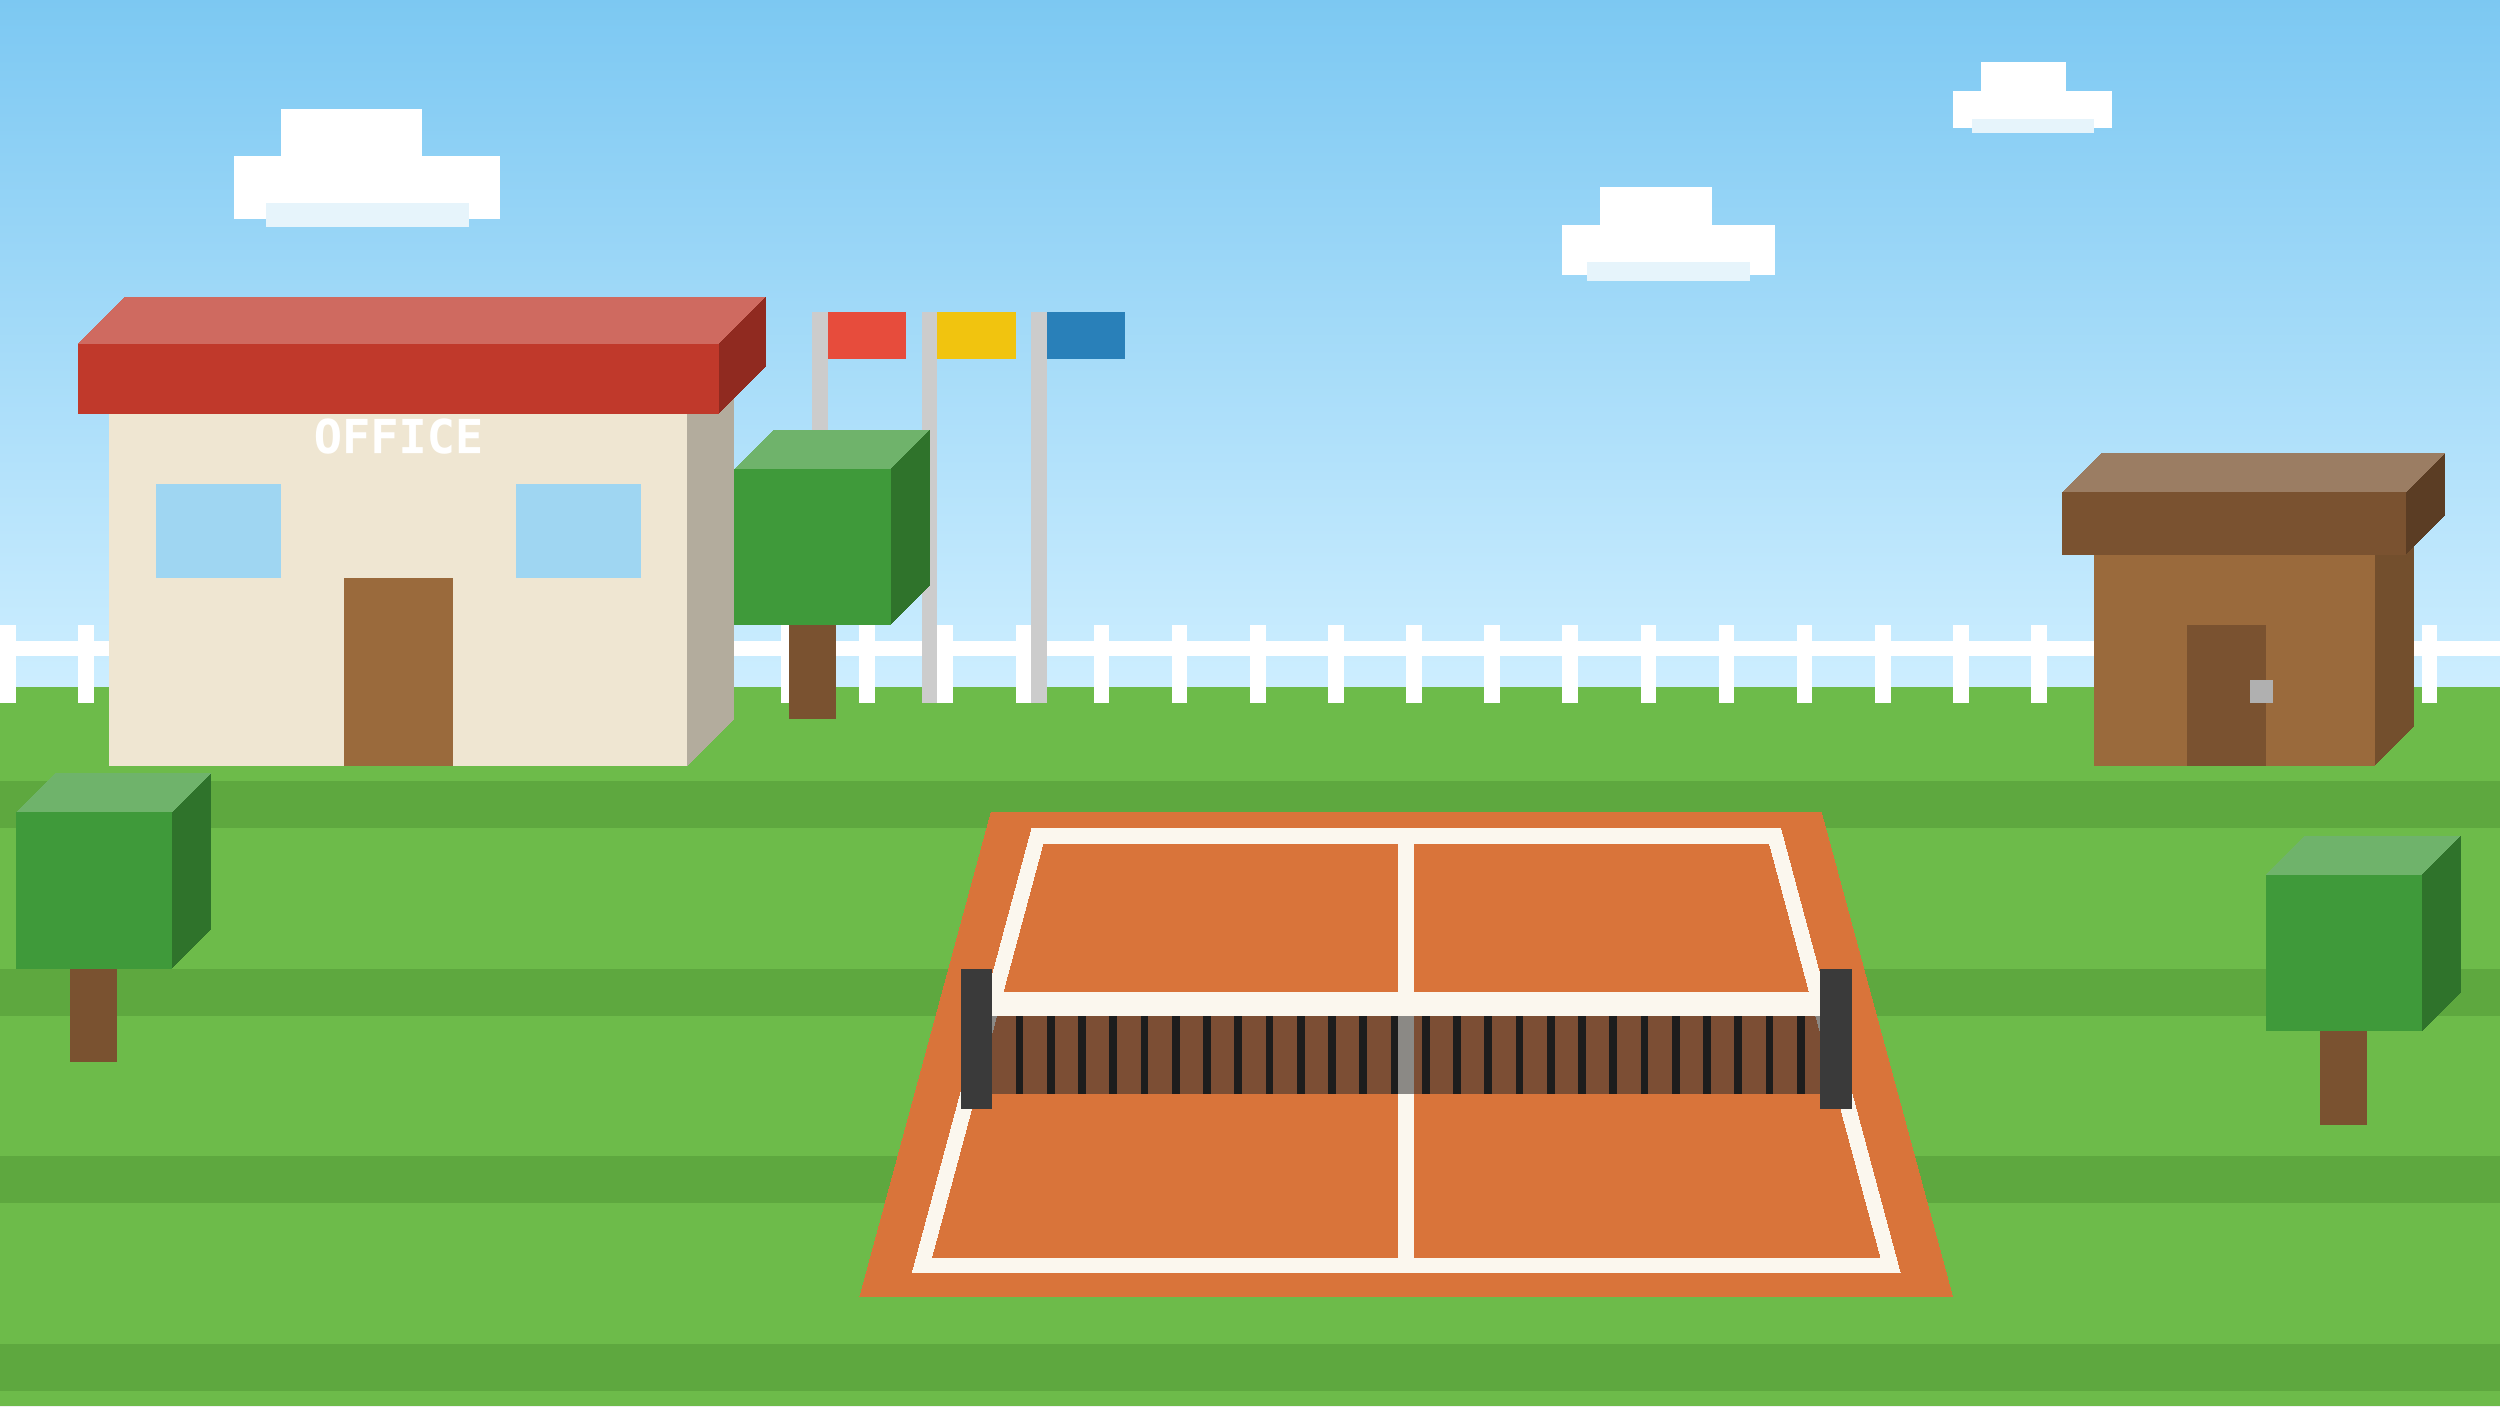
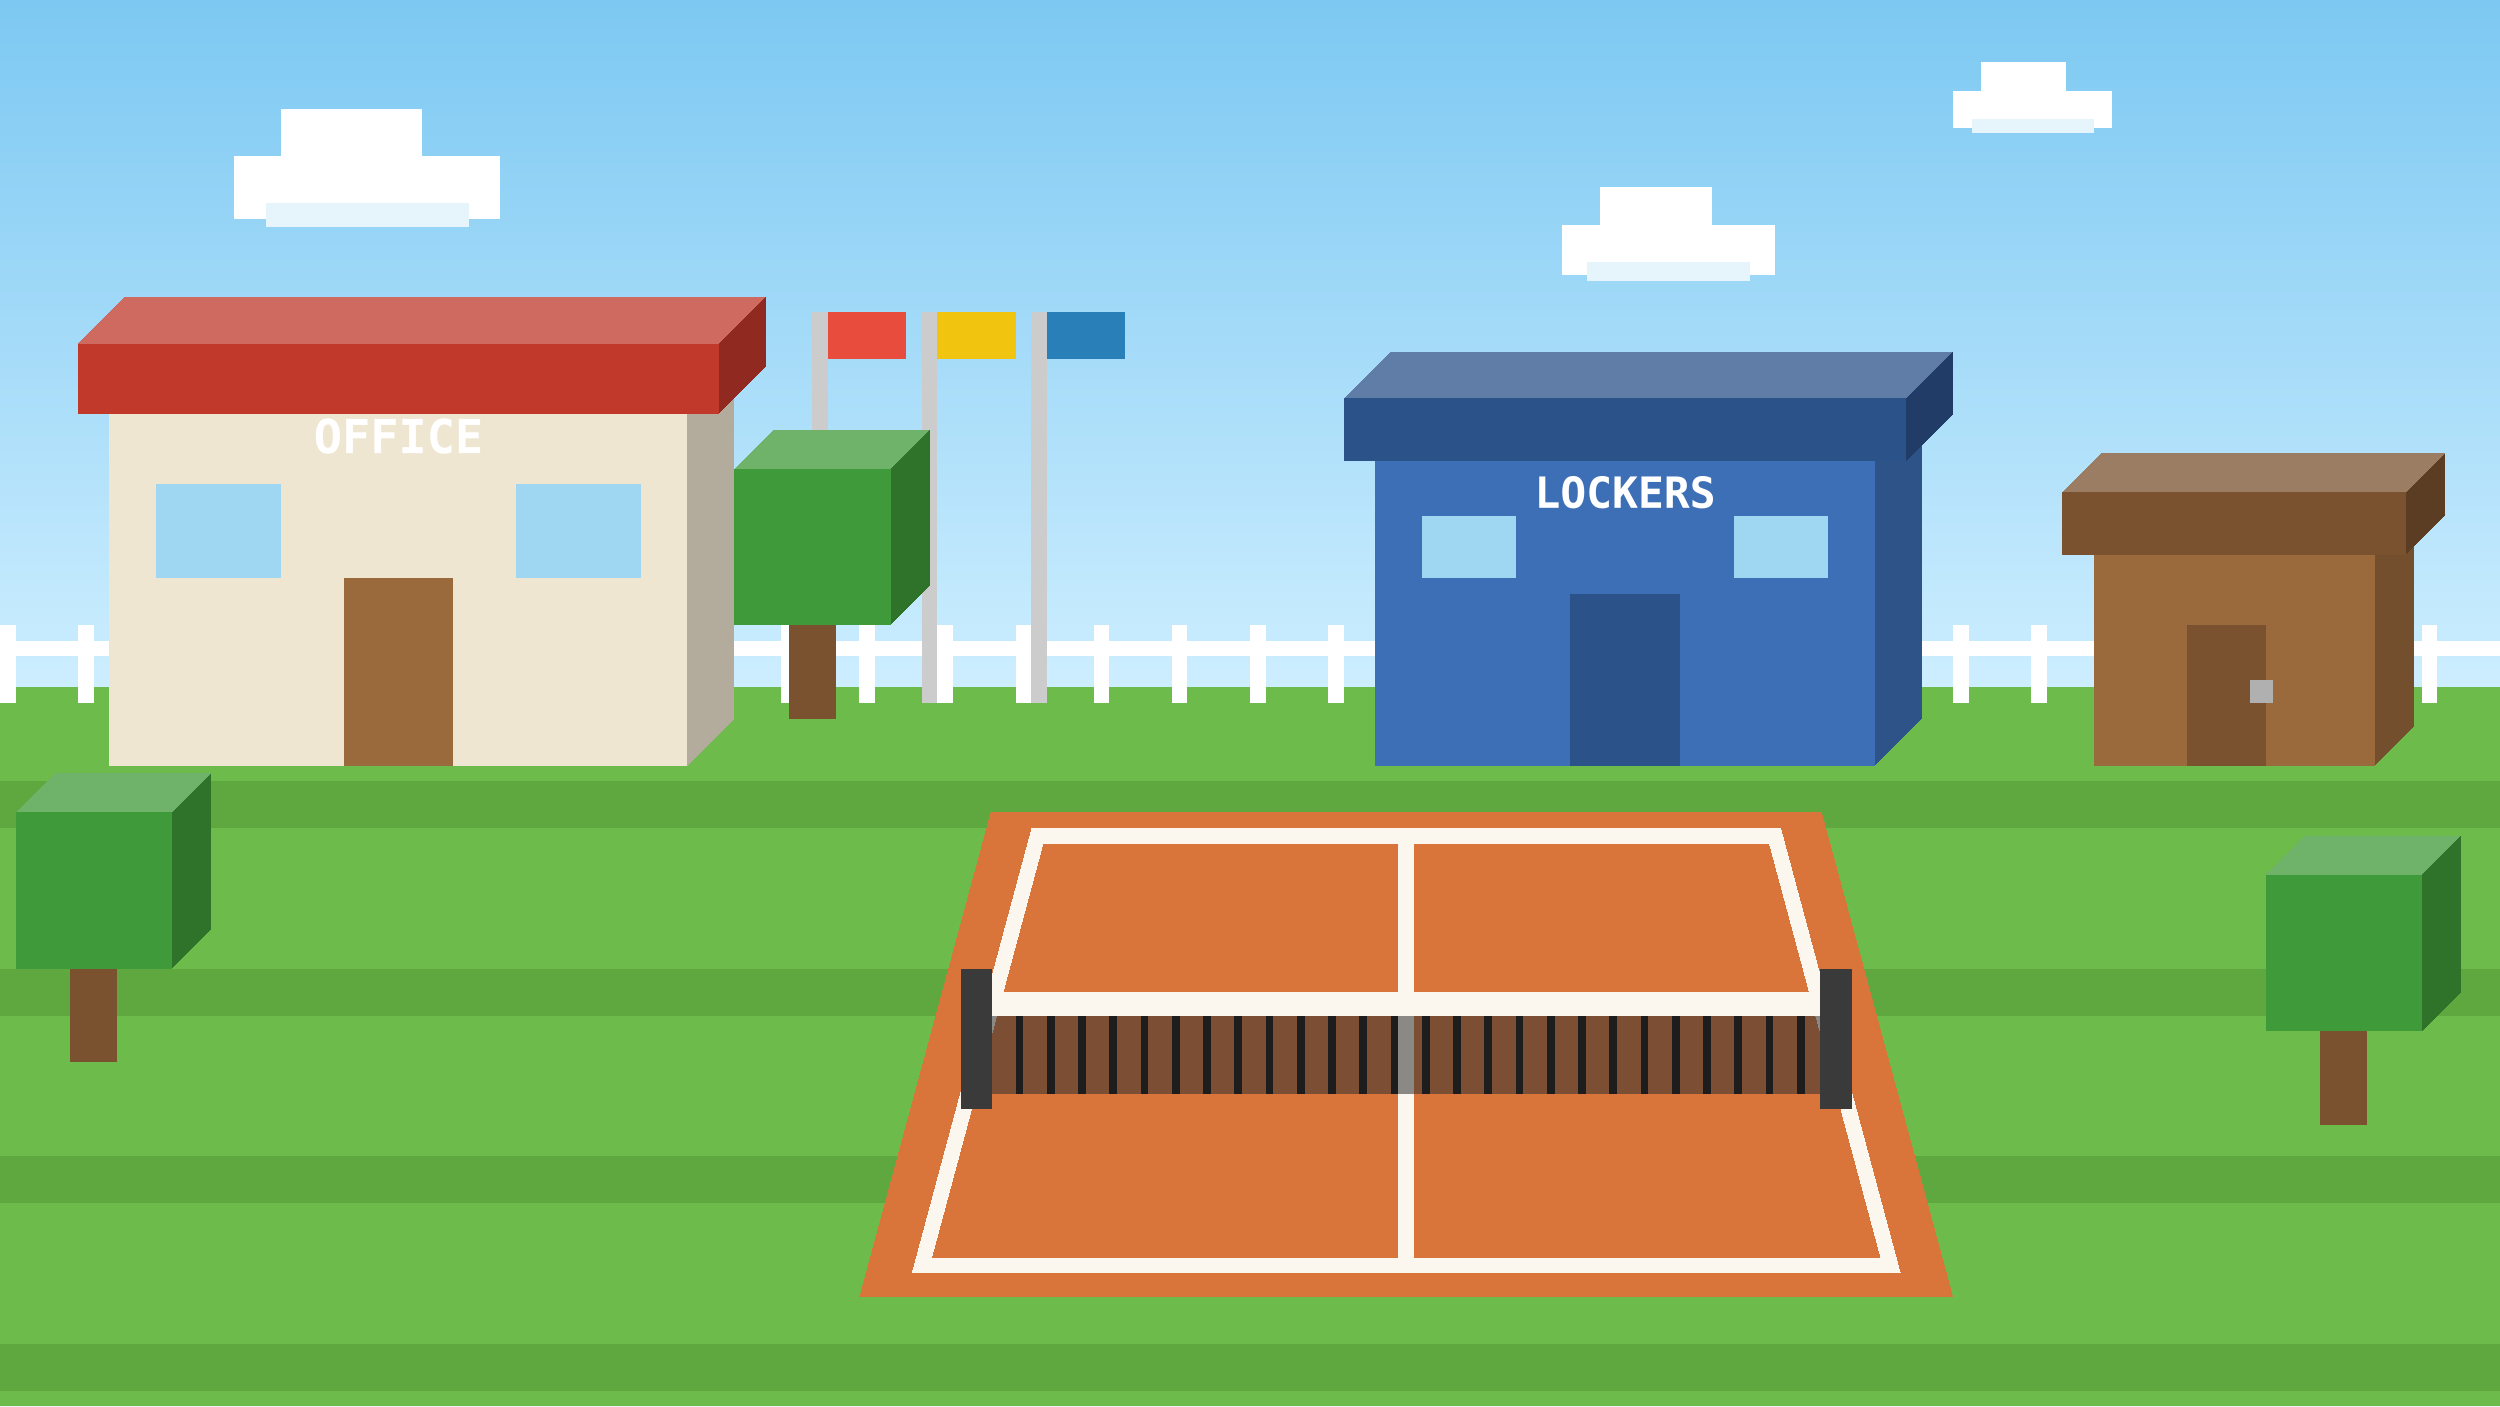
<svg xmlns="http://www.w3.org/2000/svg" viewBox="0 0 320 180" shape-rendering="crispEdges">
  <defs>
    <linearGradient id="sky" x1="0" y1="0" x2="0" y2="1">
      <stop offset="0" stop-color="#7cc8f2" />
      <stop offset="1" stop-color="#cdeeff" />
    </linearGradient>
  </defs>
  <rect x="0" y="0" width="320" height="88" fill="url(#sky)" />
  <rect x="0" y="88" width="320" height="92" fill="#6dbb4a" />
  <rect x="0" y="100" width="320" height="6" fill="#5ea83f" />
  <rect x="0" y="124" width="320" height="6" fill="#5ea83f" />
  <rect x="0" y="148" width="320" height="6" fill="#5ea83f" />
  <rect x="0" y="172" width="320" height="6" fill="#5ea83f" />
  <rect x="30" y="20.0" width="34.0" height="8.0" fill="#ffffff" />
  <rect x="36.0" y="14" width="18.0" height="8.0" fill="#ffffff" />
  <rect x="34.0" y="26.0" width="26.0" height="3.0" fill="#e6f4fb" />
  <rect x="200" y="28.8" width="27.2" height="6.4" fill="#ffffff" />
  <rect x="204.8" y="24" width="14.4" height="6.4" fill="#ffffff" />
  <rect x="203.2" y="33.6" width="20.8" height="2.4" fill="#e6f4fb" />
  <rect x="250" y="11.6" width="20.4" height="4.8" fill="#ffffff" />
  <rect x="253.6" y="8" width="10.8" height="4.8" fill="#ffffff" />
  <rect x="252.4" y="15.2" width="15.6" height="1.8" fill="#e6f4fb" />
  <rect x="0" y="80" width="2" height="10" fill="#ffffff" />
  <rect x="10" y="80" width="2" height="10" fill="#ffffff" />
  <rect x="20" y="80" width="2" height="10" fill="#ffffff" />
  <rect x="30" y="80" width="2" height="10" fill="#ffffff" />
  <rect x="40" y="80" width="2" height="10" fill="#ffffff" />
  <rect x="50" y="80" width="2" height="10" fill="#ffffff" />
  <rect x="60" y="80" width="2" height="10" fill="#ffffff" />
  <rect x="70" y="80" width="2" height="10" fill="#ffffff" />
  <rect x="80" y="80" width="2" height="10" fill="#ffffff" />
  <rect x="90" y="80" width="2" height="10" fill="#ffffff" />
  <rect x="100" y="80" width="2" height="10" fill="#ffffff" />
  <rect x="110" y="80" width="2" height="10" fill="#ffffff" />
  <rect x="120" y="80" width="2" height="10" fill="#ffffff" />
  <rect x="130" y="80" width="2" height="10" fill="#ffffff" />
  <rect x="140" y="80" width="2" height="10" fill="#ffffff" />
  <rect x="150" y="80" width="2" height="10" fill="#ffffff" />
  <rect x="160" y="80" width="2" height="10" fill="#ffffff" />
  <rect x="170" y="80" width="2" height="10" fill="#ffffff" />
  <rect x="180" y="80" width="2" height="10" fill="#ffffff" />
  <rect x="190" y="80" width="2" height="10" fill="#ffffff" />
  <rect x="200" y="80" width="2" height="10" fill="#ffffff" />
  <rect x="210" y="80" width="2" height="10" fill="#ffffff" />
  <rect x="220" y="80" width="2" height="10" fill="#ffffff" />
  <rect x="230" y="80" width="2" height="10" fill="#ffffff" />
  <rect x="240" y="80" width="2" height="10" fill="#ffffff" />
  <rect x="250" y="80" width="2" height="10" fill="#ffffff" />
  <rect x="260" y="80" width="2" height="10" fill="#ffffff" />
  <rect x="270" y="80" width="2" height="10" fill="#ffffff" />
  <rect x="280" y="80" width="2" height="10" fill="#ffffff" />
  <rect x="290" y="80" width="2" height="10" fill="#ffffff" />
  <rect x="300" y="80" width="2" height="10" fill="#ffffff" />
  <rect x="310" y="80" width="2" height="10" fill="#ffffff" />
  <rect x="0" y="82" width="320" height="2" fill="#ffffff" />
  <polygon points="14,52 20,46 94,46 88,52" fill="#f3ecdd" />
  <polygon points="88,52 94,46 94,92 88,98" fill="#b3ac9d" />
  <rect x="14" y="52" width="74" height="46" fill="#efe6d2" />
  <polygon points="10,44 16,38 98,38 92,44" fill="#cf6a60" />
  <polygon points="92,44 98,38 98,47 92,53" fill="#902a20" />
  <rect x="10" y="44" width="82" height="9" fill="#c0392b" />
  <rect x="44" y="74" width="14" height="24" fill="#9a6a3c" />
  <rect x="20" y="62" width="16" height="12" fill="#9fd6f2" />
  <rect x="66" y="62" width="16" height="12" fill="#9fd6f2" />
  <text x="51" y="58" font-family="monospace" font-size="6" font-weight="bold" text-anchor="middle" fill="#ffffff">OFFICE</text>
  <rect x="104" y="40" width="2" height="50" fill="#cccccc" />
  <rect x="106" y="40" width="10" height="6" fill="#e74c3c">
    <animate attributeName="width" values="10;8;10" dur="1.4s" repeatCount="indefinite" />
  </rect>
  <rect x="118" y="40" width="2" height="50" fill="#cccccc" />
  <rect x="120" y="40" width="10" height="6" fill="#f1c40f">
    <animate attributeName="width" values="10;8;10" dur="1.7s" repeatCount="indefinite" />
  </rect>
  <rect x="132" y="40" width="2" height="50" fill="#cccccc" />
  <rect x="134" y="40" width="10" height="6" fill="#2980b9">
    <animate attributeName="width" values="10;8;10" dur="2.0s" repeatCount="indefinite" />
  </rect>
+   <polygon points="176,58 182,52 246,52 240,58" fill="#6d93c8" />
+   <polygon points="240,58 246,52 246,92 240,98" fill="#2d5388" />
+   <rect x="176" y="58" width="64" height="40" fill="#3d6fb6" />
+   <polygon points="172,51 178,45 250,45 244,51" fill="#607da7" />
+   <polygon points="244,51 250,45 250,53 244,59" fill="#213d67" />
+   <rect x="172" y="51" width="72" height="8" fill="#2c528a" />
+   <rect x="201" y="76" width="14" height="22" fill="#2c528a" />
+   <rect x="182" y="66" width="12" height="8" fill="#9fd6f2" />
+   <rect x="222" y="66" width="12" height="8" fill="#9fd6f2" />
+   <text x="208" y="65" font-family="monospace" font-size="5.5" font-weight="bold" text-anchor="middle" fill="#ffffff">LOCKERS</text>
  <polygon points="126.8,104 233.2,104 250,166 110,166" fill="#d9743a" />
  <polygon points="132.8,107 227.2,107 242,162 118,162" fill="none" stroke="#fbf7ee" stroke-width="2" />
  <line x1="180.0" y1="107" x2="180.0" y2="162" stroke="#fbf7ee" stroke-width="2" />
  <rect x="126" y="128" width="108" height="12" fill="#2f2f2f" opacity="0.55" />
  <rect x="126" y="128" width="1" height="12" fill="#1d1d1d" />
  <rect x="130" y="128" width="1" height="12" fill="#1d1d1d" />
  <rect x="134" y="128" width="1" height="12" fill="#1d1d1d" />
  <rect x="138" y="128" width="1" height="12" fill="#1d1d1d" />
  <rect x="142" y="128" width="1" height="12" fill="#1d1d1d" />
  <rect x="146" y="128" width="1" height="12" fill="#1d1d1d" />
  <rect x="150" y="128" width="1" height="12" fill="#1d1d1d" />
  <rect x="154" y="128" width="1" height="12" fill="#1d1d1d" />
  <rect x="158" y="128" width="1" height="12" fill="#1d1d1d" />
  <rect x="162" y="128" width="1" height="12" fill="#1d1d1d" />
  <rect x="166" y="128" width="1" height="12" fill="#1d1d1d" />
  <rect x="170" y="128" width="1" height="12" fill="#1d1d1d" />
  <rect x="174" y="128" width="1" height="12" fill="#1d1d1d" />
  <rect x="178" y="128" width="1" height="12" fill="#1d1d1d" />
  <rect x="182" y="128" width="1" height="12" fill="#1d1d1d" />
  <rect x="186" y="128" width="1" height="12" fill="#1d1d1d" />
  <rect x="190" y="128" width="1" height="12" fill="#1d1d1d" />
  <rect x="194" y="128" width="1" height="12" fill="#1d1d1d" />
  <rect x="198" y="128" width="1" height="12" fill="#1d1d1d" />
  <rect x="202" y="128" width="1" height="12" fill="#1d1d1d" />
  <rect x="206" y="128" width="1" height="12" fill="#1d1d1d" />
  <rect x="210" y="128" width="1" height="12" fill="#1d1d1d" />
  <rect x="214" y="128" width="1" height="12" fill="#1d1d1d" />
  <rect x="218" y="128" width="1" height="12" fill="#1d1d1d" />
  <rect x="222" y="128" width="1" height="12" fill="#1d1d1d" />
  <rect x="226" y="128" width="1" height="12" fill="#1d1d1d" />
  <rect x="230" y="128" width="1" height="12" fill="#1d1d1d" />
  <rect x="126" y="127" width="108" height="3" fill="#fbf7ee" />
  <rect x="123" y="124" width="4" height="18" fill="#3a3a3a" />
  <rect x="233" y="124" width="4" height="18" fill="#3a3a3a" />
  <polygon points="268,70 273,65 309,65 304,70" fill="#b38f6c" />
  <polygon points="304,70 309,65 309,93 304,98" fill="#734f2d" />
  <rect x="268" y="70" width="36" height="28" fill="#9a6a3c" />
  <polygon points="264,63 269,58 313,58 308,63" fill="#9b7d63" />
  <polygon points="308,63 313,58 313,66 308,71" fill="#5b3d24" />
  <rect x="264" y="63" width="44" height="8" fill="#7a5230" />
  <rect x="280" y="80" width="10" height="18" fill="#7a5230" />
  <rect x="288" y="87" width="3" height="3" fill="#b0b0b0" />
  <rect x="9" y="122" width="6" height="14" fill="#7a5230" />
  <polygon points="2,104 7,99 27,99 22,104" fill="#6fb36b" />
  <polygon points="22,104 27,99 27,119 22,124" fill="#2f732b" />
  <rect x="2" y="104" width="20" height="20" fill="#3f9a3a" />
  <rect x="297" y="130" width="6" height="14" fill="#7a5230" />
  <polygon points="290,112 295,107 315,107 310,112" fill="#6fb36b" />
  <polygon points="310,112 315,107 315,127 310,132" fill="#2f732b" />
  <rect x="290" y="112" width="20" height="20" fill="#3f9a3a" />
  <rect x="101" y="78" width="6" height="14" fill="#7a5230" />
  <polygon points="94,60 99,55 119,55 114,60" fill="#6fb36b" />
  <polygon points="114,60 119,55 119,75 114,80" fill="#2f732b" />
  <rect x="94" y="60" width="20" height="20" fill="#3f9a3a" />
</svg>
